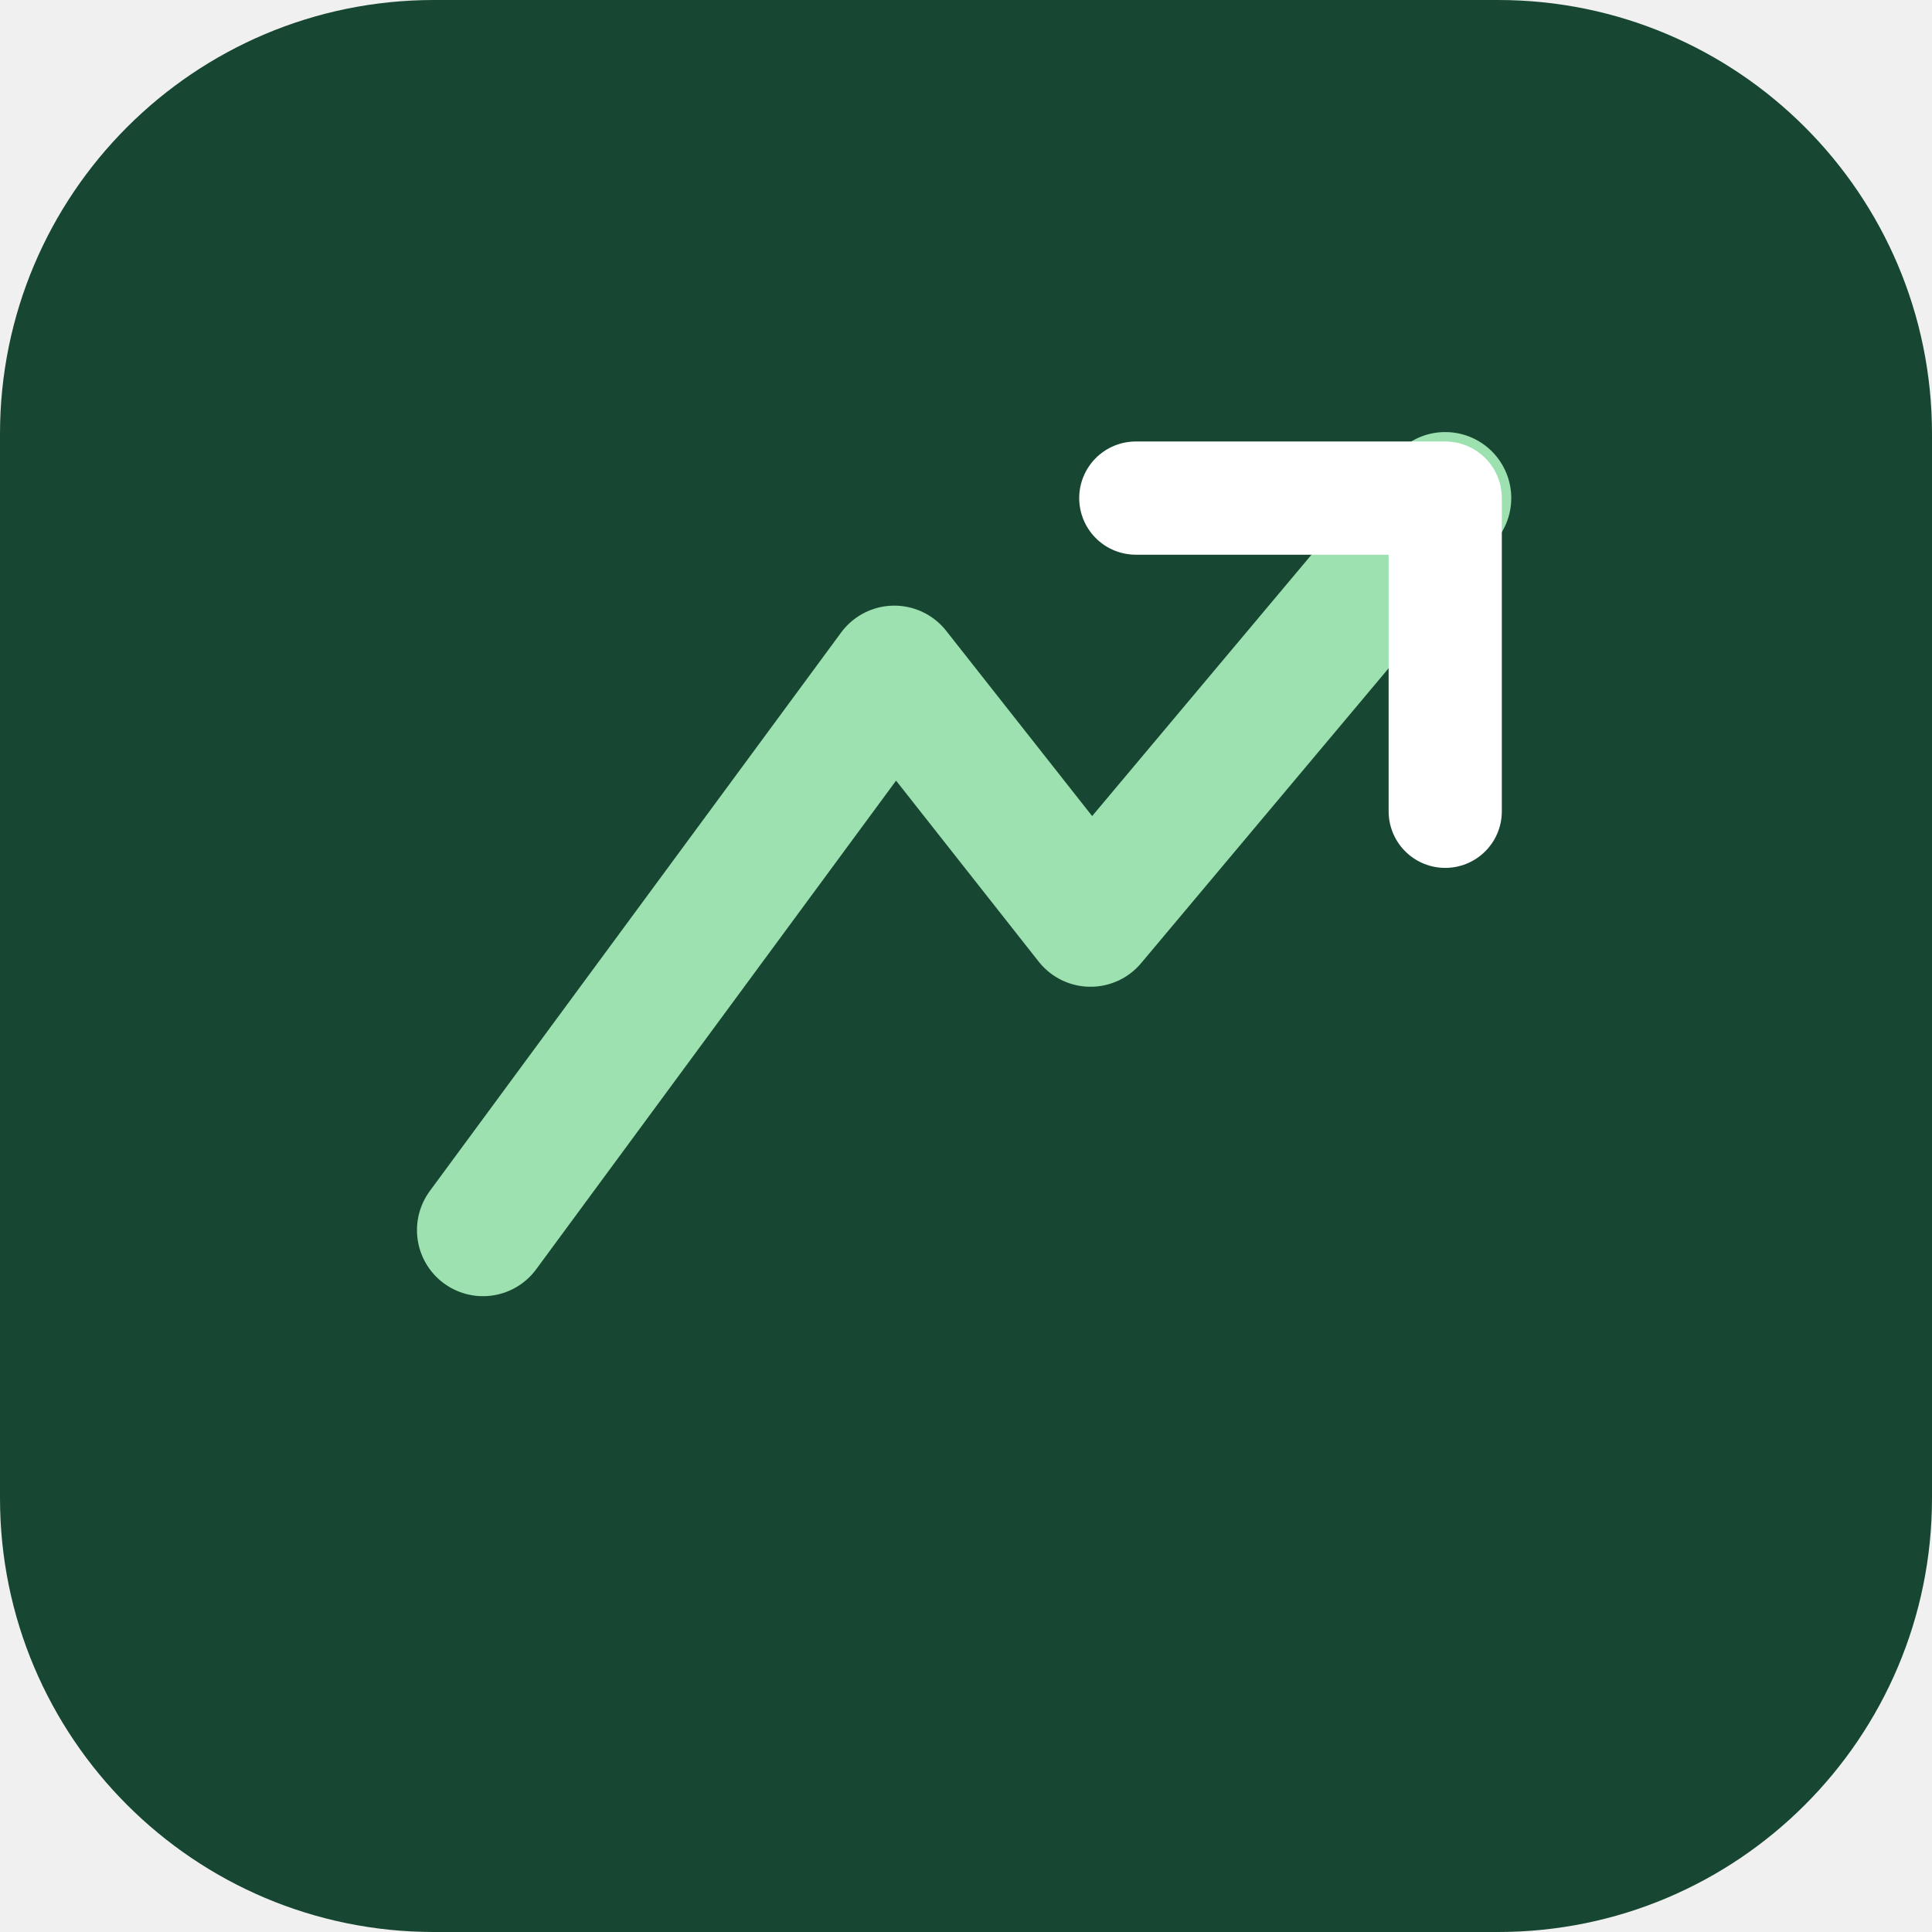
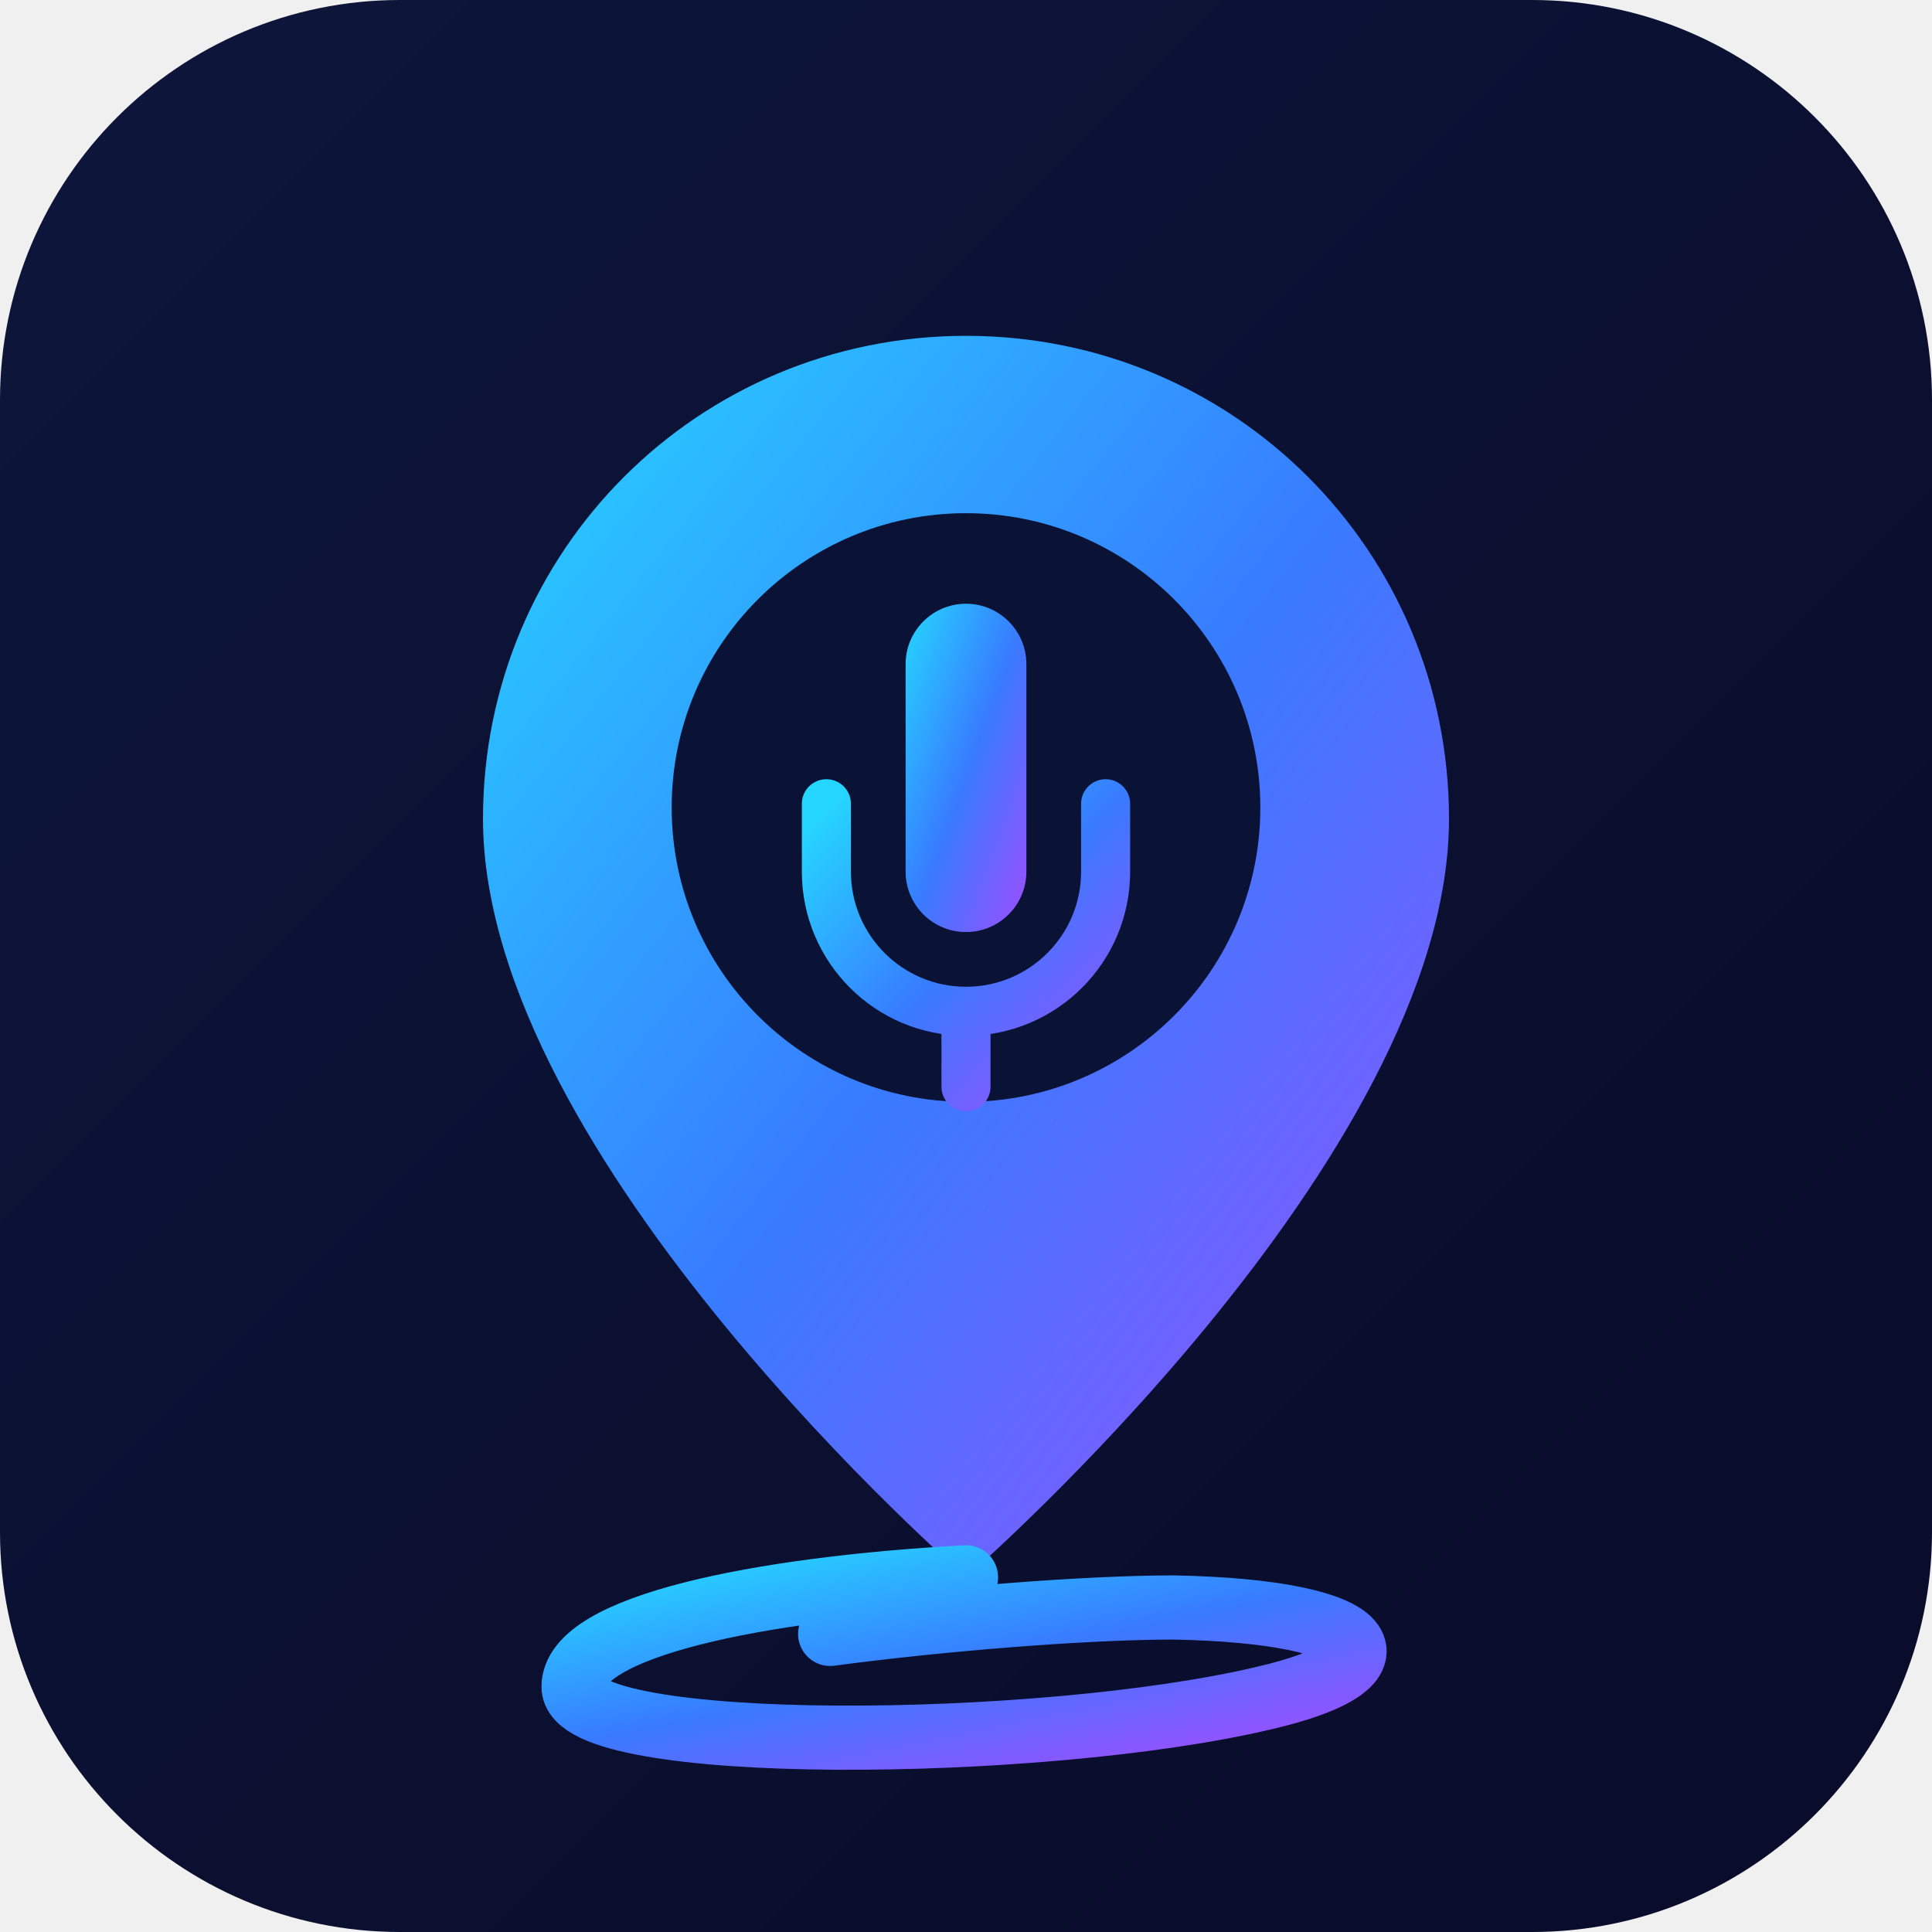
<svg xmlns="http://www.w3.org/2000/svg" viewBox="0 0 512 512">
-   <rect width="512" height="512" rx="115" fill="#174732" />
-   <path d="M128 326 237 178l52 66 94-112" fill="none" stroke="#9ce1af" stroke-width="35" stroke-linecap="round" stroke-linejoin="round" />
-   <path d="M301 132h82v83" fill="none" stroke="#fff" stroke-width="30" stroke-linecap="round" stroke-linejoin="round" />
+   <defs>
+     <linearGradient id="bg" x1="0" y1="0" x2="1" y2="1">
+       <stop stop-color="#0d163b" />
+       <stop offset="1" stop-color="#090b29" />
+     </linearGradient>
+     <linearGradient id="neon" x1="0" y1="0" x2="1" y2="1">
+       <stop stop-color="#25d7ff" />
+       <stop offset=".51" stop-color="#387bff" />
+       <stop offset="1" stop-color="#9e4dff" />
+     </linearGradient>
+   </defs>
+   <rect width="512" height="512" rx="106" fill="url(#bg)" />
+   <path d="M256 89c-71 0-128 57-128 128 0 90 128 201 128 201s128-111 128-201c0-71-57-128-128-128Z" fill="url(#neon)" />
+   <circle cx="256" cy="214" r="78" fill="#0a1336" />
+   <rect x="240" y="160" width="32" height="87" rx="16" fill="url(#neon)" />
+   <path d="M219 213v18a37 37 0 0 0 74 0v-18M256 268v20" fill="none" stroke="url(#neon)" stroke-width="13" stroke-linecap="round" />
+   <path d="M256 418c-55 3-104 13-104 29 0 18 124 17 183 3 39-9 30-23-24-24-23 0-61 3-91 7" fill="none" stroke="url(#neon)" stroke-width="17" stroke-linecap="round" />
</svg>
